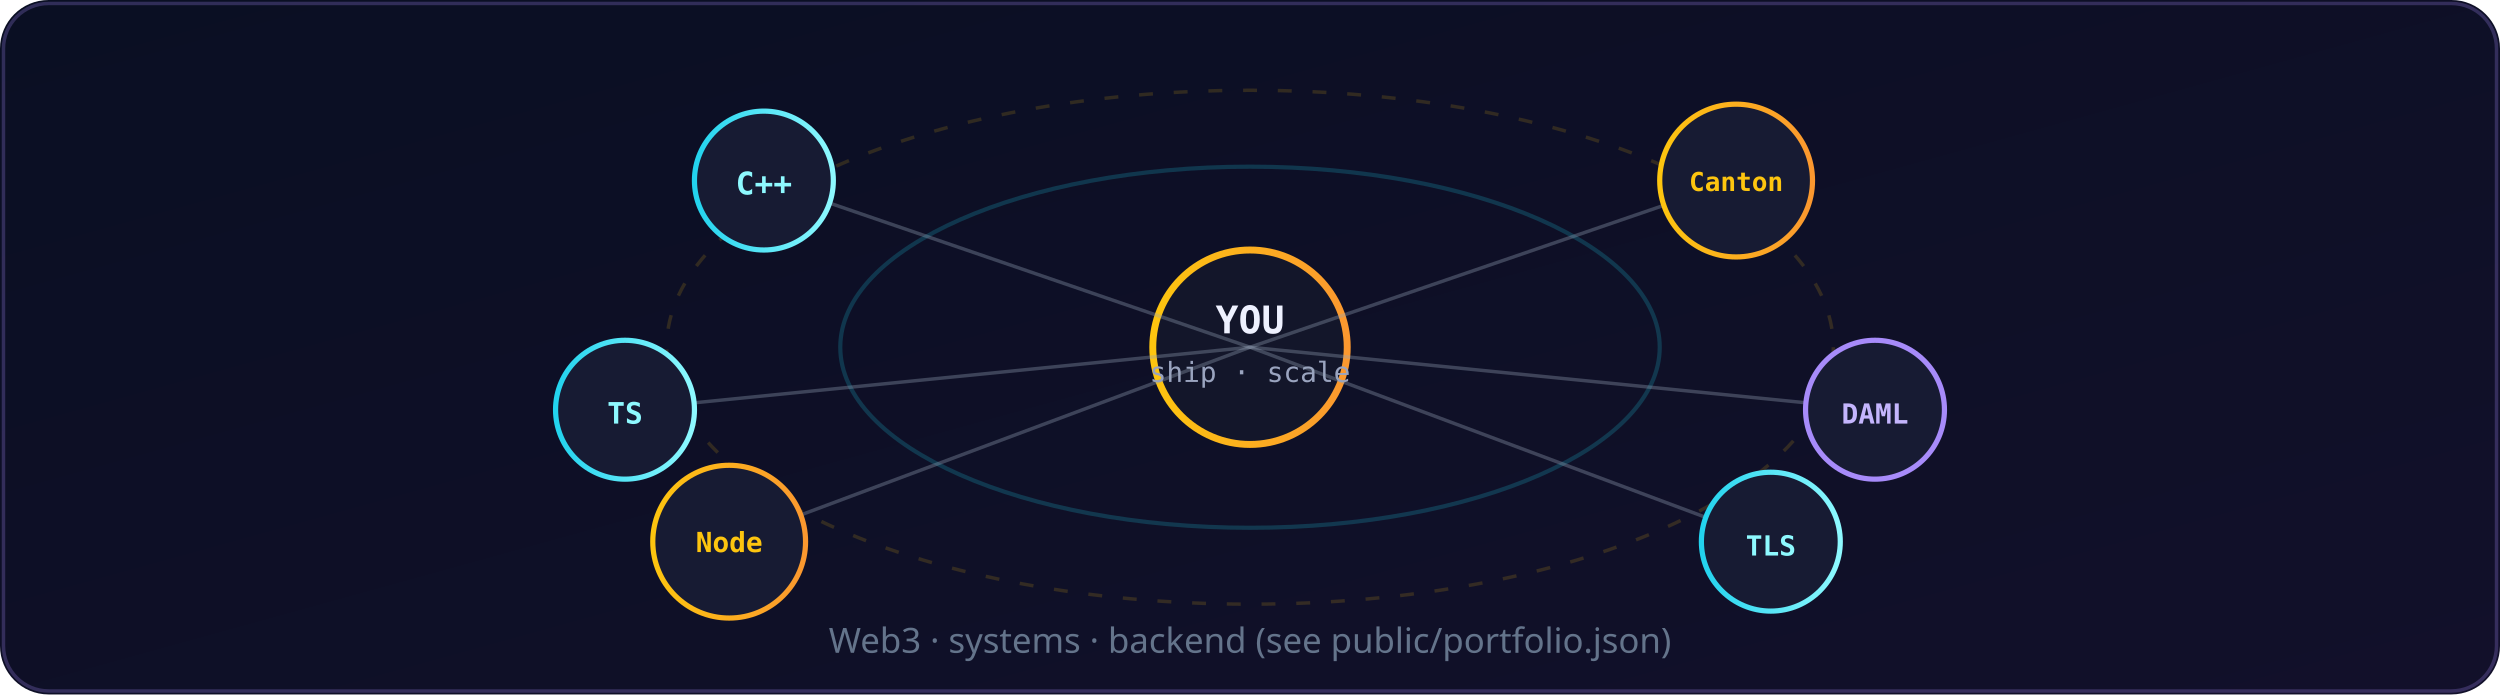
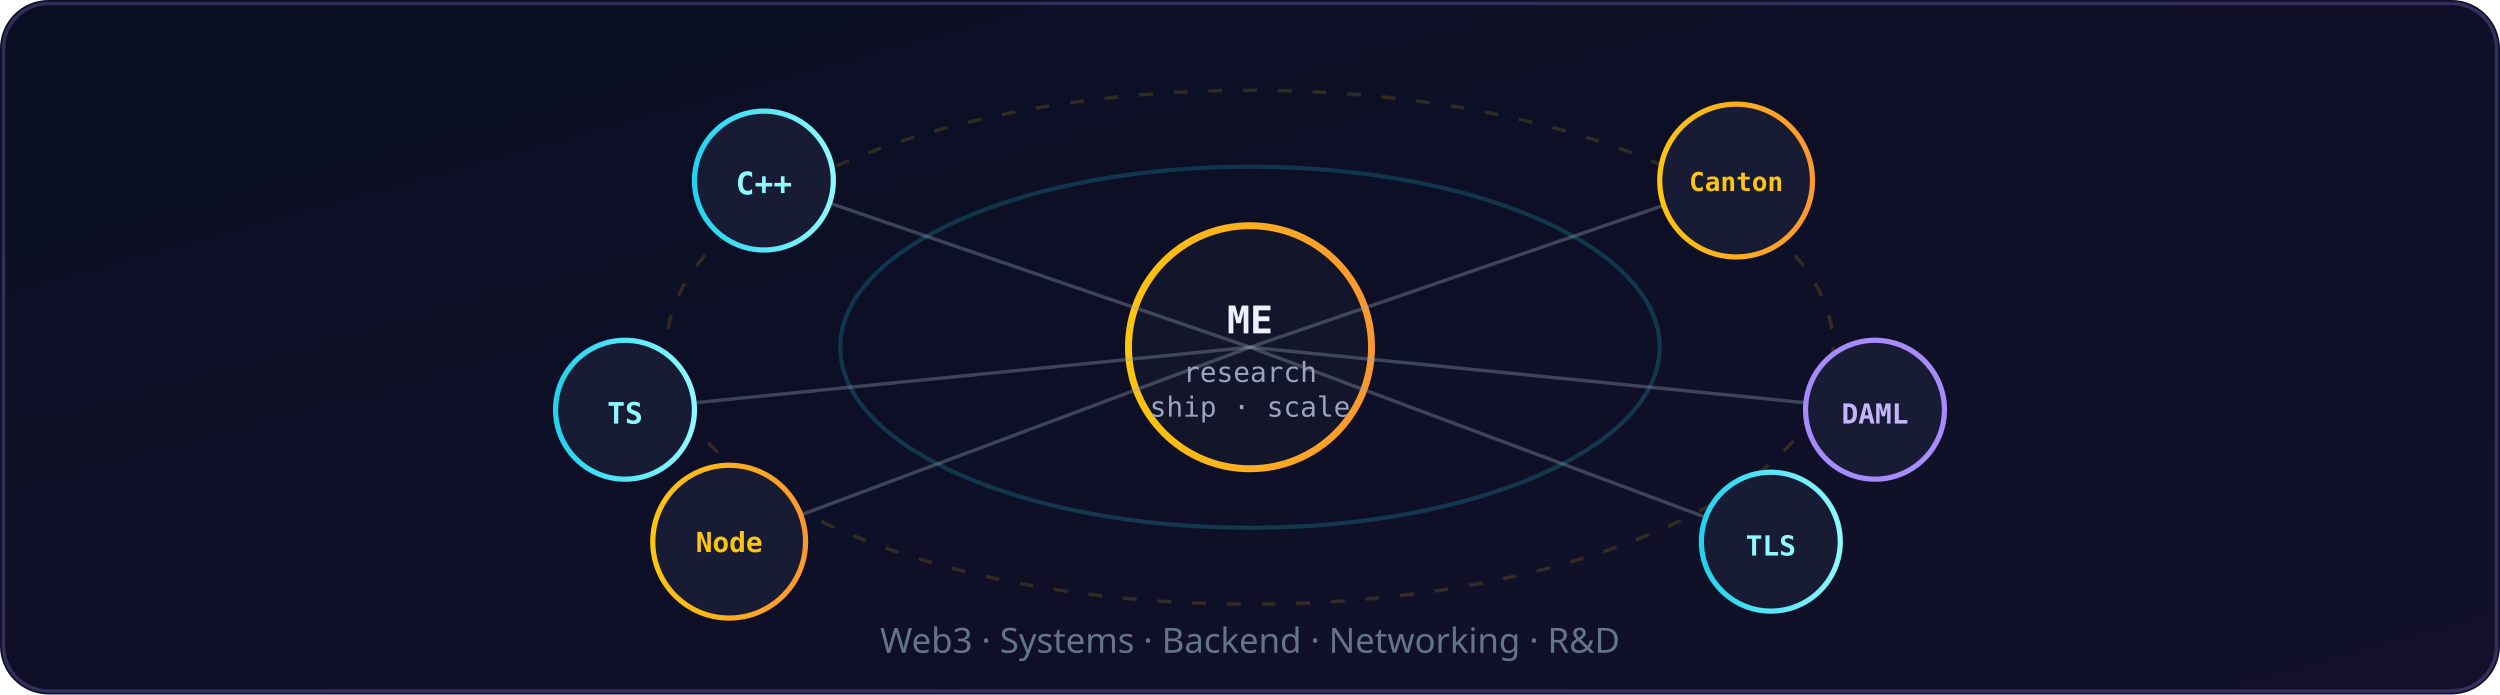
<svg xmlns="http://www.w3.org/2000/svg" viewBox="0 0 720 200" role="img" aria-label="Skill map: Web3, systems, and backend stack">
  <defs>
    <linearGradient id="sc-bg" x1="0" y1="0" x2="1" y2="1">
      <stop offset="0" stop-color="#0a0f23" />
      <stop offset="1" stop-color="#12102a" />
    </linearGradient>
    <linearGradient id="sc-gold" x1="0" y1="0" x2="1" y2="0">
      <stop offset="0" stop-color="#fdc50f" />
      <stop offset="1" stop-color="#fb982f" />
    </linearGradient>
    <linearGradient id="sc-cyan" x1="0" y1="0" x2="1" y2="0">
      <stop offset="0" stop-color="#22d3ee" />
      <stop offset="1" stop-color="#8ef9ff" />
    </linearGradient>
  </defs>
  <rect width="720" height="200" rx="14" fill="url(#sc-bg)" />
  <rect x="1" y="1" width="718" height="198" rx="13" fill="none" stroke="#a78bfa" stroke-opacity="0.25" />
  <ellipse cx="360" cy="100" rx="118" ry="52" fill="none" stroke="#22d3ee" stroke-opacity="0.2" stroke-width="1.2" />
  <ellipse cx="360" cy="100" rx="168" ry="74" fill="none" stroke="#fdc50f" stroke-opacity="0.15" stroke-width="1" stroke-dasharray="4 6" />
-   <circle cx="360" cy="100" r="28" fill="#13162a" stroke="url(#sc-gold)" stroke-width="2" />
-   <text x="360" y="96" text-anchor="middle" fill="#eef1ff" font-family="ui-monospace, JetBrains Mono, monospace" font-size="11" font-weight="700">YOU</text>
-   <text x="360" y="110" text-anchor="middle" fill="#9aa4bf" font-family="ui-monospace, JetBrains Mono, monospace" font-size="8">ship · scale</text>
+   <circle cx="360" cy="100" r="35" fill="#13162a" stroke="url(#sc-gold)" stroke-width="2" />
+   <text x="360" y="96" text-anchor="middle" fill="#eef1ff" font-family="ui-monospace, JetBrains Mono, monospace" font-size="11" font-weight="700">ME</text>
+   <text x="360" y="110" text-anchor="middle" fill="#9aa4bf" font-family="ui-monospace, JetBrains Mono, monospace" font-size="8">research</text>
+   <text x="360" y="120" text-anchor="middle" fill="#9aa4bf" font-family="ui-monospace, JetBrains Mono, monospace" font-size="8">ship · scale</text>
  <g stroke="#94a3b8" stroke-opacity="0.35" stroke-width="1">
    <line x1="360" y1="100" x2="220" y2="52" />
    <line x1="360" y1="100" x2="180" y2="118" />
    <line x1="360" y1="100" x2="210" y2="156" />
    <line x1="360" y1="100" x2="500" y2="52" />
    <line x1="360" y1="100" x2="540" y2="118" />
    <line x1="360" y1="100" x2="510" y2="156" />
  </g>
  <g font-family="ui-monospace, JetBrains Mono, monospace">
    <g transform="translate(220 52)">
      <circle r="20" fill="#171b33" stroke="url(#sc-cyan)" stroke-width="1.5" />
      <text y="4" text-anchor="middle" fill="#8ef9ff" font-size="9" font-weight="600">C++</text>
    </g>
    <g transform="translate(180 118)">
      <circle r="20" fill="#171b33" stroke="url(#sc-cyan)" stroke-width="1.5" />
      <text y="4" text-anchor="middle" fill="#8ef9ff" font-size="8.5" font-weight="600">TS</text>
    </g>
    <g transform="translate(210 156)">
      <circle r="22" fill="#171b33" stroke="url(#sc-gold)" stroke-width="1.5" />
      <text y="3" text-anchor="middle" fill="#fdc50f" font-size="8" font-weight="600">Node</text>
    </g>
    <g transform="translate(500 52)">
      <circle r="22" fill="#171b33" stroke="url(#sc-gold)" stroke-width="1.5" />
      <text y="3" text-anchor="middle" fill="#fdc50f" font-size="7.5" font-weight="600">Canton</text>
    </g>
    <g transform="translate(540 118)">
      <circle r="20" fill="#171b33" stroke="#a78bfa" stroke-width="1.5" />
      <text y="4" text-anchor="middle" fill="#c4b5fd" font-size="8" font-weight="600">DAML</text>
    </g>
    <g transform="translate(510 156)">
      <circle r="20" fill="#171b33" stroke="url(#sc-cyan)" stroke-width="1.5" />
      <text y="4" text-anchor="middle" fill="#8ef9ff" font-size="8" font-weight="600">TLS</text>
    </g>
  </g>
-   <text x="360" y="188" text-anchor="middle" fill="#64748b" font-family="ui-sans-serif, system-ui, sans-serif" font-size="10">Web3 · systems · backend (see public/portfolio.json)</text>
+   <text x="360" y="188" text-anchor="middle" fill="#64748b" font-family="ui-sans-serif, system-ui, sans-serif" font-size="10">Web3 · Systems · Backend · Networking · R&amp;D </text>
</svg>
